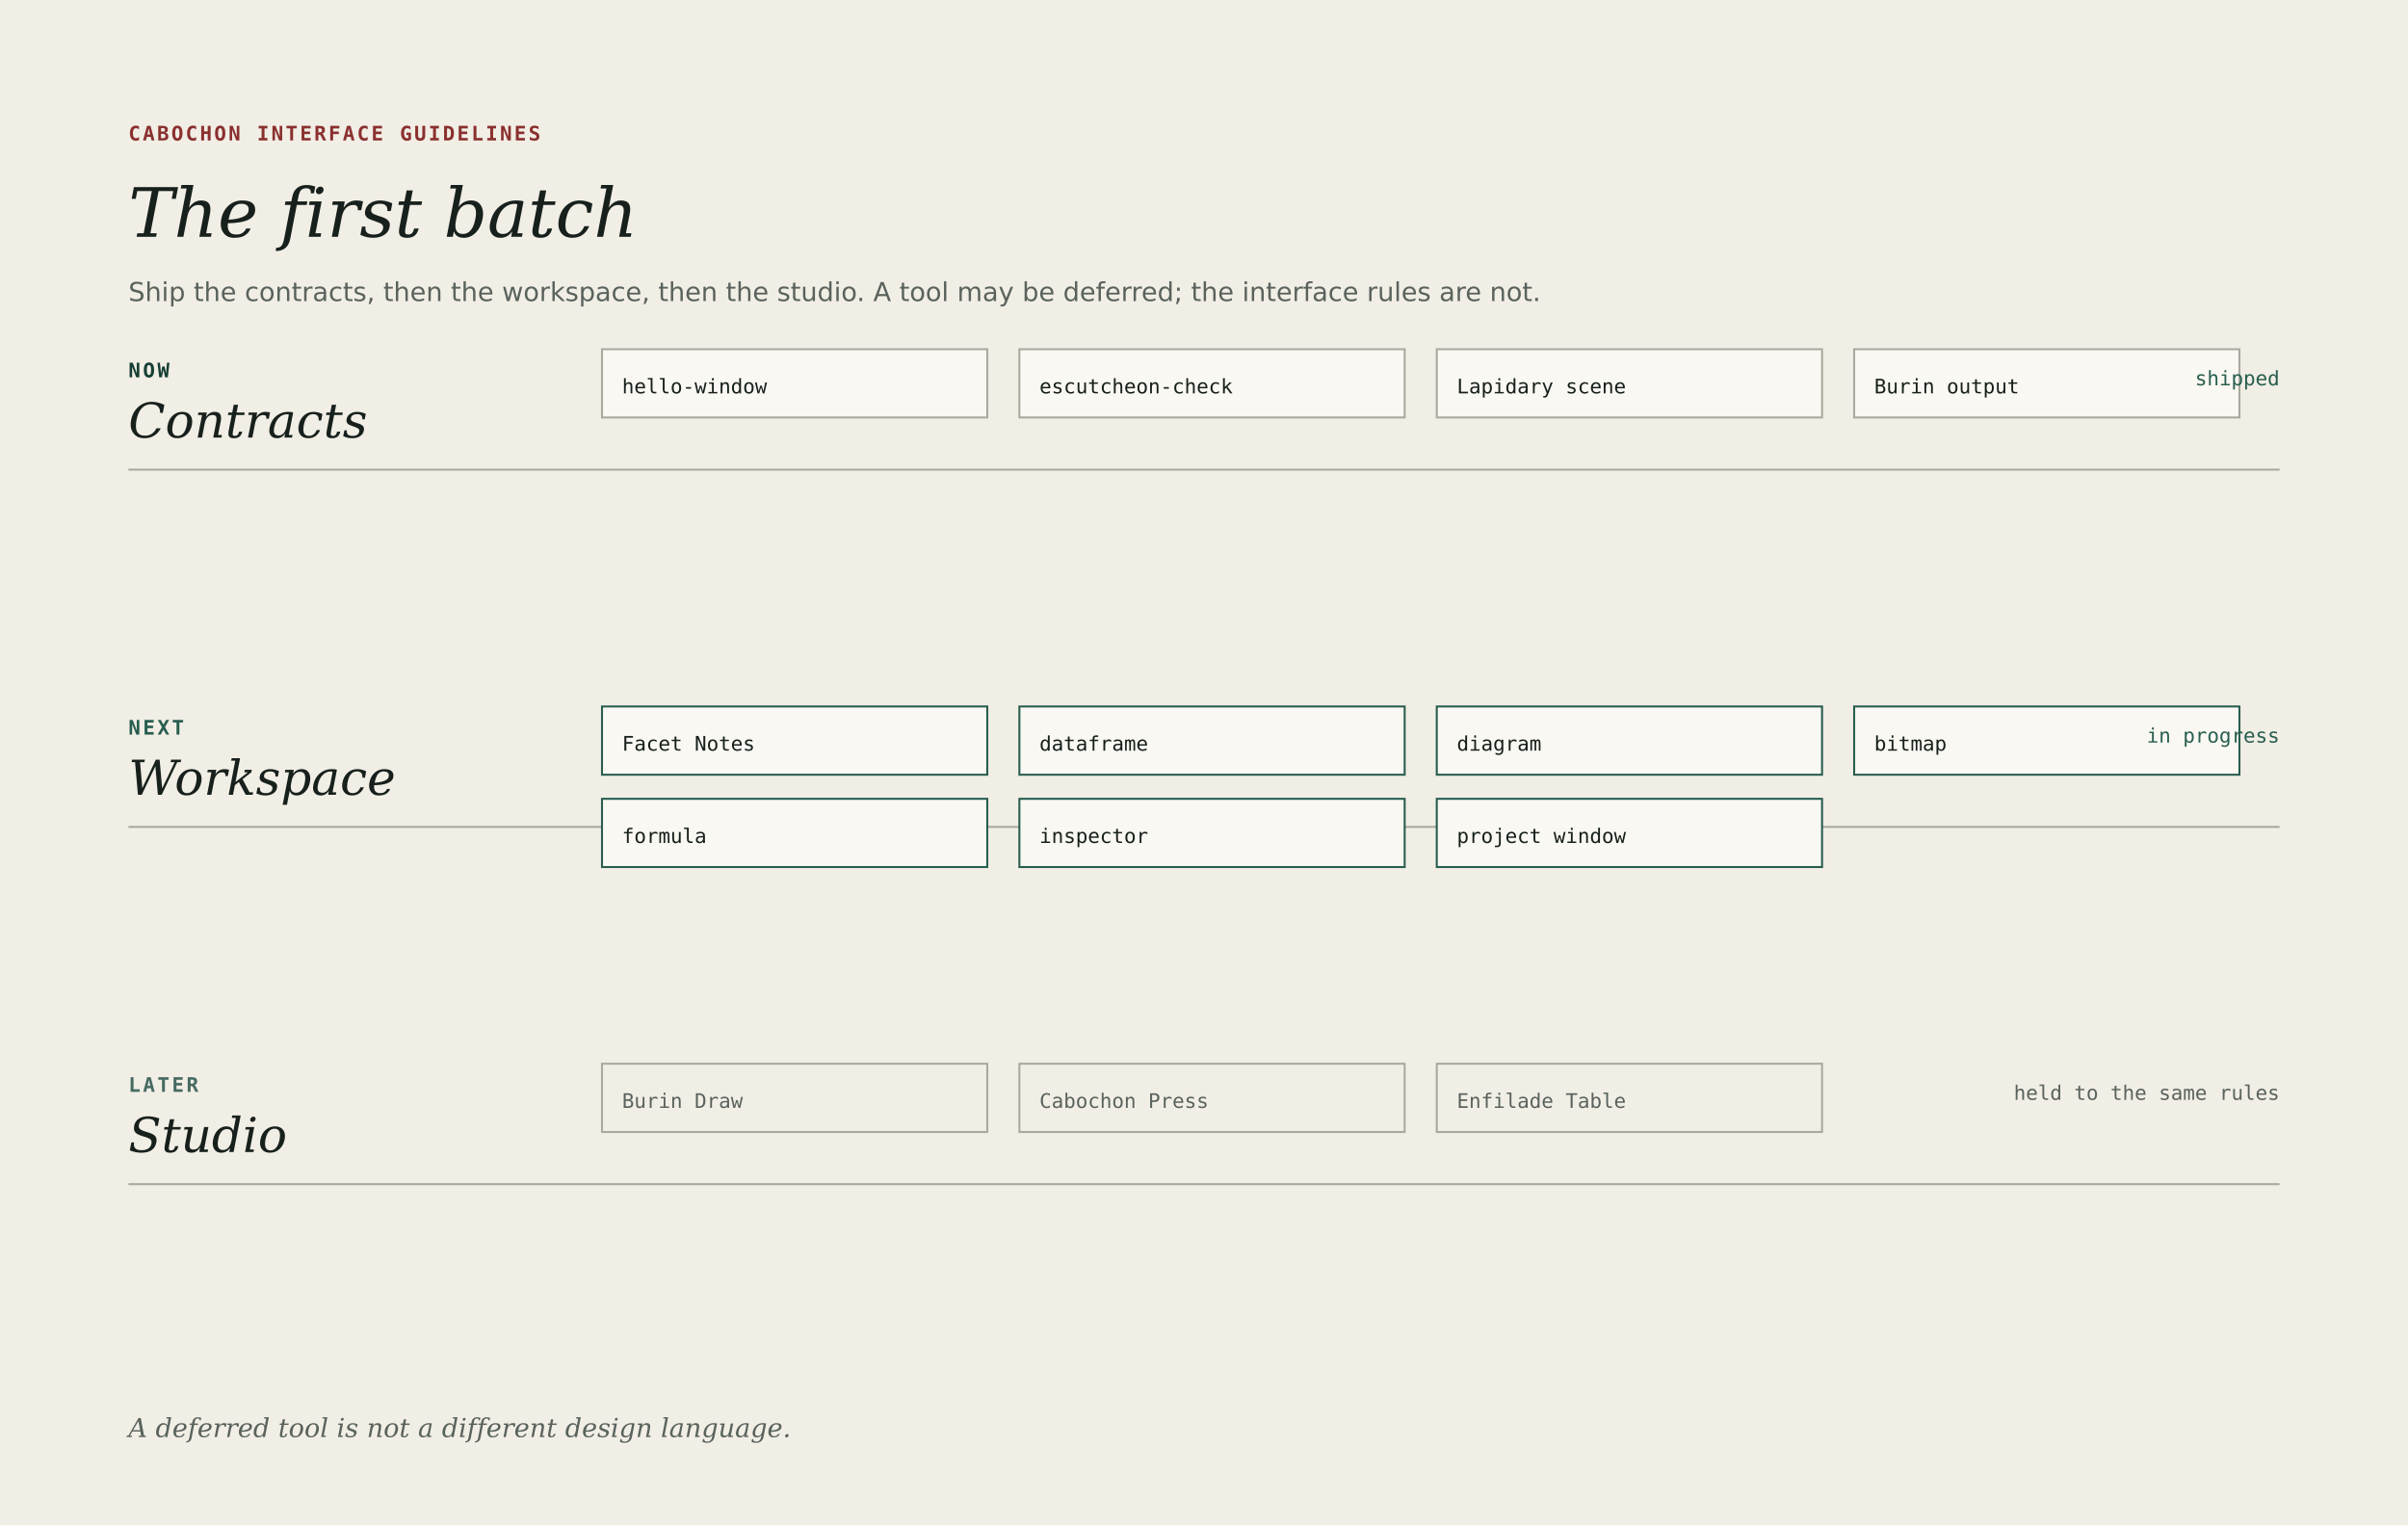
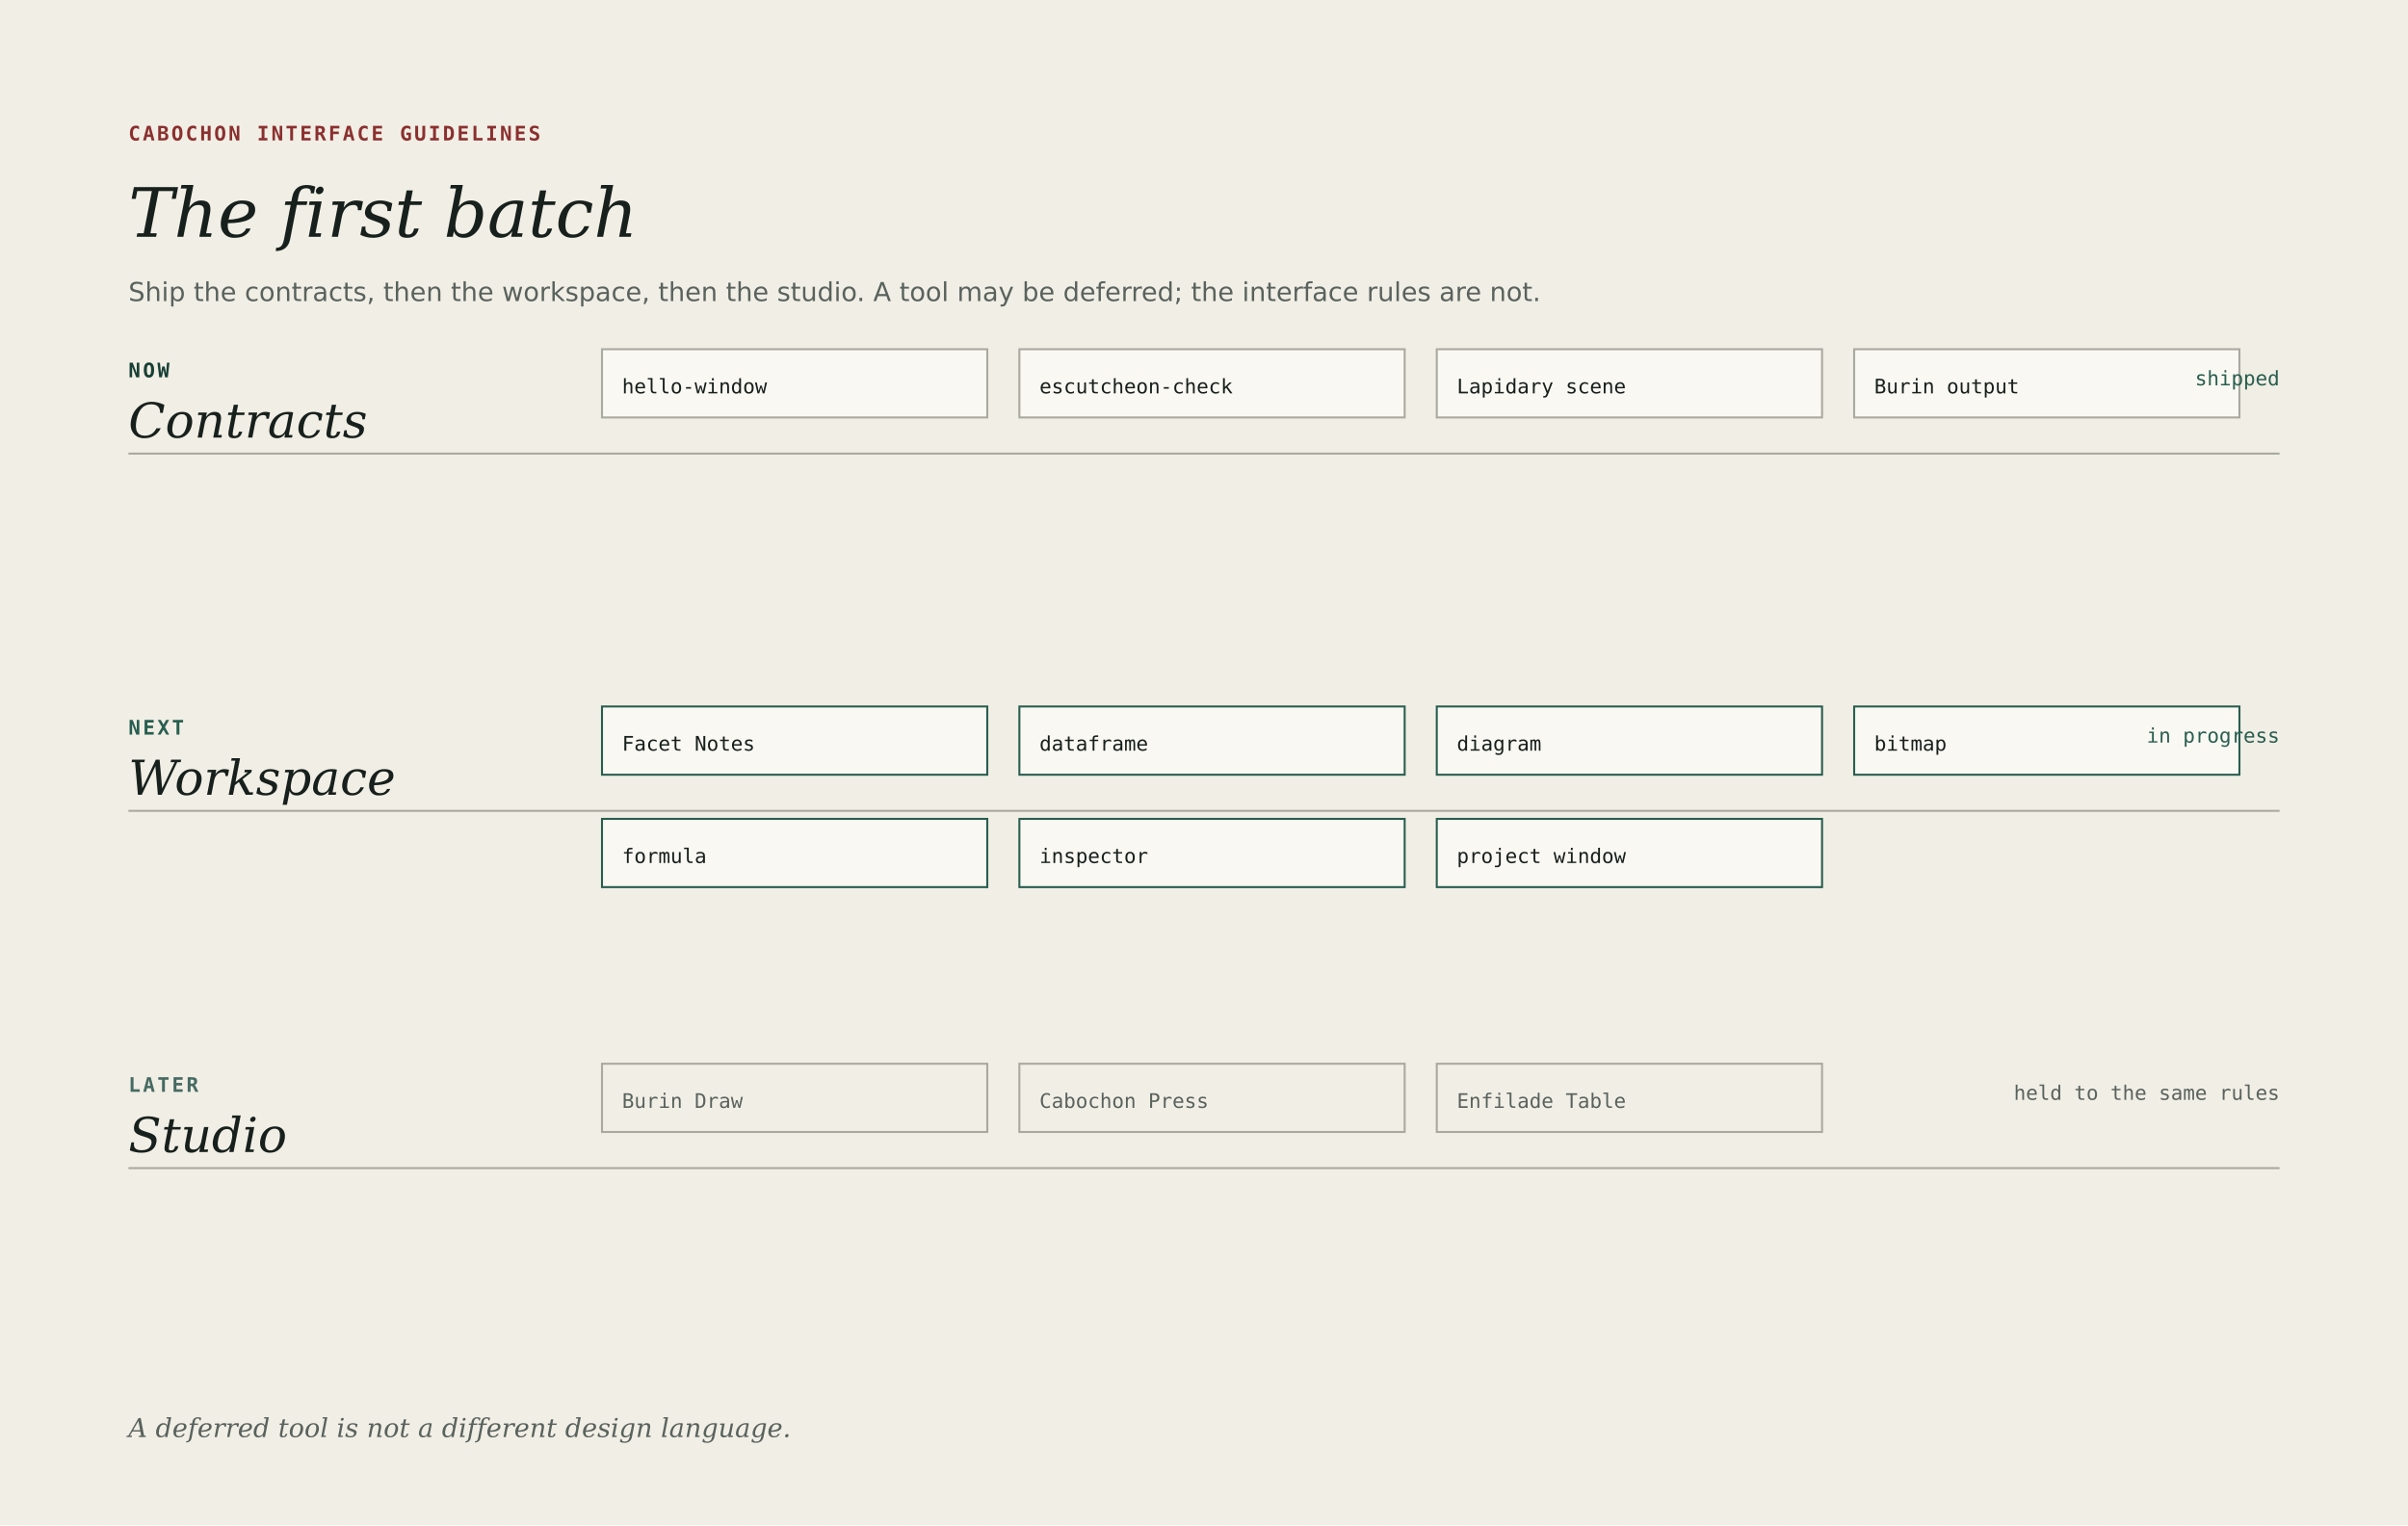
<svg xmlns="http://www.w3.org/2000/svg" viewBox="0 0 1200 760" width="1200" height="760" role="img" data-figure-class="schematic" data-figure-profile="substrate" aria-labelledby="title desc">
  <rect width="1200" height="760" fill="#F1EEE5" />
  <text x="64" y="70" fill="#8A302F" font-family="'DejaVu Sans Mono', 'Liberation Mono', monospace" font-size="10" font-weight="bold" text-anchor="start" font-style="normal" letter-spacing="1.1">CABOCHON INTERFACE GUIDELINES</text>
  <text x="64" y="118" fill="#17201C" font-family="Georgia, 'DejaVu Serif', 'Times New Roman', serif" font-size="34" font-weight="normal" text-anchor="start" font-style="italic">The first batch</text>
  <text x="64" y="150" fill="#59625D" font-family="'DejaVu Sans', 'Liberation Sans', Arial, sans-serif" font-size="13" font-weight="normal" text-anchor="start" font-style="normal">Ship the contracts, then the workspace, then the studio. A tool may be deferred; the interface rules are not.</text>
  <text x="64" y="188" fill="#173F35" font-family="'DejaVu Sans Mono', 'Liberation Mono', monospace" font-size="10" font-weight="bold" text-anchor="start" font-style="normal" letter-spacing="1.2">NOW</text>
  <text x="64" y="218" fill="#17201C" font-family="Georgia, 'DejaVu Serif', 'Times New Roman', serif" font-size="24" font-weight="normal" text-anchor="start" font-style="italic">Contracts</text>
-   <line x1="64" y1="234" x2="1136" y2="234" stroke="#AAA99F" stroke-width="1" />
+   <line x1="64" y1="226" x2="1136" y2="226" stroke="#AAA99F" stroke-width="1" />
  <rect x="300" y="174" width="192" height="34" fill="#FAF8F2" stroke="#AAA99F" stroke-width="1" rx="0" />
  <text x="310" y="196" fill="#17201C" font-family="'DejaVu Sans Mono', 'Liberation Mono', monospace" font-size="10" font-weight="normal" text-anchor="start" font-style="normal">hello-window</text>
  <rect x="508" y="174" width="192" height="34" fill="#FAF8F2" stroke="#AAA99F" stroke-width="1" rx="0" />
  <text x="518" y="196" fill="#17201C" font-family="'DejaVu Sans Mono', 'Liberation Mono', monospace" font-size="10" font-weight="normal" text-anchor="start" font-style="normal">escutcheon-check</text>
  <rect x="716" y="174" width="192" height="34" fill="#FAF8F2" stroke="#AAA99F" stroke-width="1" rx="0" />
  <text x="726" y="196" fill="#17201C" font-family="'DejaVu Sans Mono', 'Liberation Mono', monospace" font-size="10" font-weight="normal" text-anchor="start" font-style="normal">Lapidary scene</text>
  <rect x="924" y="174" width="192" height="34" fill="#FAF8F2" stroke="#AAA99F" stroke-width="1" rx="0" />
  <text x="934" y="196" fill="#17201C" font-family="'DejaVu Sans Mono', 'Liberation Mono', monospace" font-size="10" font-weight="normal" text-anchor="start" font-style="normal">Burin output</text>
  <text x="1136" y="192" fill="#285E50" font-family="'DejaVu Sans Mono', 'Liberation Mono', monospace" font-size="10" font-weight="normal" text-anchor="end" font-style="normal">shipped</text>
  <text x="64" y="366" fill="#285E50" font-family="'DejaVu Sans Mono', 'Liberation Mono', monospace" font-size="10" font-weight="bold" text-anchor="start" font-style="normal" letter-spacing="1.2">NEXT</text>
  <text x="64" y="396" fill="#17201C" font-family="Georgia, 'DejaVu Serif', 'Times New Roman', serif" font-size="24" font-weight="normal" text-anchor="start" font-style="italic">Workspace</text>
-   <line x1="64" y1="412" x2="1136" y2="412" stroke="#AAA99F" stroke-width="1" />
+   <line x1="64" y1="404" x2="1136" y2="404" stroke="#AAA99F" stroke-width="1" />
  <rect x="300" y="352" width="192" height="34" fill="#FAF8F2" stroke="#285E50" stroke-width="1" rx="0" />
  <text x="310" y="374" fill="#17201C" font-family="'DejaVu Sans Mono', 'Liberation Mono', monospace" font-size="10" font-weight="normal" text-anchor="start" font-style="normal">Facet Notes</text>
  <rect x="508" y="352" width="192" height="34" fill="#FAF8F2" stroke="#285E50" stroke-width="1" rx="0" />
  <text x="518" y="374" fill="#17201C" font-family="'DejaVu Sans Mono', 'Liberation Mono', monospace" font-size="10" font-weight="normal" text-anchor="start" font-style="normal">dataframe</text>
  <rect x="716" y="352" width="192" height="34" fill="#FAF8F2" stroke="#285E50" stroke-width="1" rx="0" />
  <text x="726" y="374" fill="#17201C" font-family="'DejaVu Sans Mono', 'Liberation Mono', monospace" font-size="10" font-weight="normal" text-anchor="start" font-style="normal">diagram</text>
  <rect x="924" y="352" width="192" height="34" fill="#FAF8F2" stroke="#285E50" stroke-width="1" rx="0" />
  <text x="934" y="374" fill="#17201C" font-family="'DejaVu Sans Mono', 'Liberation Mono', monospace" font-size="10" font-weight="normal" text-anchor="start" font-style="normal">bitmap</text>
-   <rect x="300" y="398" width="192" height="34" fill="#FAF8F2" stroke="#285E50" stroke-width="1" rx="0" />
-   <text x="310" y="420" fill="#17201C" font-family="'DejaVu Sans Mono', 'Liberation Mono', monospace" font-size="10" font-weight="normal" text-anchor="start" font-style="normal">formula</text>
-   <rect x="508" y="398" width="192" height="34" fill="#FAF8F2" stroke="#285E50" stroke-width="1" rx="0" />
-   <text x="518" y="420" fill="#17201C" font-family="'DejaVu Sans Mono', 'Liberation Mono', monospace" font-size="10" font-weight="normal" text-anchor="start" font-style="normal">inspector</text>
-   <rect x="716" y="398" width="192" height="34" fill="#FAF8F2" stroke="#285E50" stroke-width="1" rx="0" />
-   <text x="726" y="420" fill="#17201C" font-family="'DejaVu Sans Mono', 'Liberation Mono', monospace" font-size="10" font-weight="normal" text-anchor="start" font-style="normal">project window</text>
+   <rect x="300" y="408" width="192" height="34" fill="#FAF8F2" stroke="#285E50" stroke-width="1" rx="0" />
+   <text x="310" y="430" fill="#17201C" font-family="'DejaVu Sans Mono', 'Liberation Mono', monospace" font-size="10" font-weight="normal" text-anchor="start" font-style="normal">formula</text>
+   <rect x="508" y="408" width="192" height="34" fill="#FAF8F2" stroke="#285E50" stroke-width="1" rx="0" />
+   <text x="518" y="430" fill="#17201C" font-family="'DejaVu Sans Mono', 'Liberation Mono', monospace" font-size="10" font-weight="normal" text-anchor="start" font-style="normal">inspector</text>
+   <rect x="716" y="408" width="192" height="34" fill="#FAF8F2" stroke="#285E50" stroke-width="1" rx="0" />
+   <text x="726" y="430" fill="#17201C" font-family="'DejaVu Sans Mono', 'Liberation Mono', monospace" font-size="10" font-weight="normal" text-anchor="start" font-style="normal">project window</text>
  <text x="1136" y="370" fill="#285E50" font-family="'DejaVu Sans Mono', 'Liberation Mono', monospace" font-size="10" font-weight="normal" text-anchor="end" font-style="normal">in progress</text>
  <text x="64" y="544" fill="#456A62" font-family="'DejaVu Sans Mono', 'Liberation Mono', monospace" font-size="10" font-weight="bold" text-anchor="start" font-style="normal" letter-spacing="1.2">LATER</text>
  <text x="64" y="574" fill="#17201C" font-family="Georgia, 'DejaVu Serif', 'Times New Roman', serif" font-size="24" font-weight="normal" text-anchor="start" font-style="italic">Studio</text>
-   <line x1="64" y1="590" x2="1136" y2="590" stroke="#AAA99F" stroke-width="1" />
+   <line x1="64" y1="582" x2="1136" y2="582" stroke="#AAA99F" stroke-width="1" />
  <rect x="300" y="530" width="192" height="34" fill="#F1EEE5" stroke="#AAA99F" stroke-width="1" rx="0" />
  <text x="310" y="552" fill="#59625D" font-family="'DejaVu Sans Mono', 'Liberation Mono', monospace" font-size="10" font-weight="normal" text-anchor="start" font-style="normal">Burin Draw</text>
  <rect x="508" y="530" width="192" height="34" fill="#F1EEE5" stroke="#AAA99F" stroke-width="1" rx="0" />
  <text x="518" y="552" fill="#59625D" font-family="'DejaVu Sans Mono', 'Liberation Mono', monospace" font-size="10" font-weight="normal" text-anchor="start" font-style="normal">Cabochon Press</text>
  <rect x="716" y="530" width="192" height="34" fill="#F1EEE5" stroke="#AAA99F" stroke-width="1" rx="0" />
  <text x="726" y="552" fill="#59625D" font-family="'DejaVu Sans Mono', 'Liberation Mono', monospace" font-size="10" font-weight="normal" text-anchor="start" font-style="normal">Enfilade Table</text>
  <text x="1136" y="548" fill="#59625D" font-family="'DejaVu Sans Mono', 'Liberation Mono', monospace" font-size="10" font-weight="normal" text-anchor="end" font-style="normal">held to the same rules</text>
  <text x="64" y="716" fill="#59625D" font-family="Georgia, 'DejaVu Serif', 'Times New Roman', serif" font-size="13" font-weight="normal" text-anchor="start" font-style="italic">A deferred tool is not a different design language.</text>
</svg>
